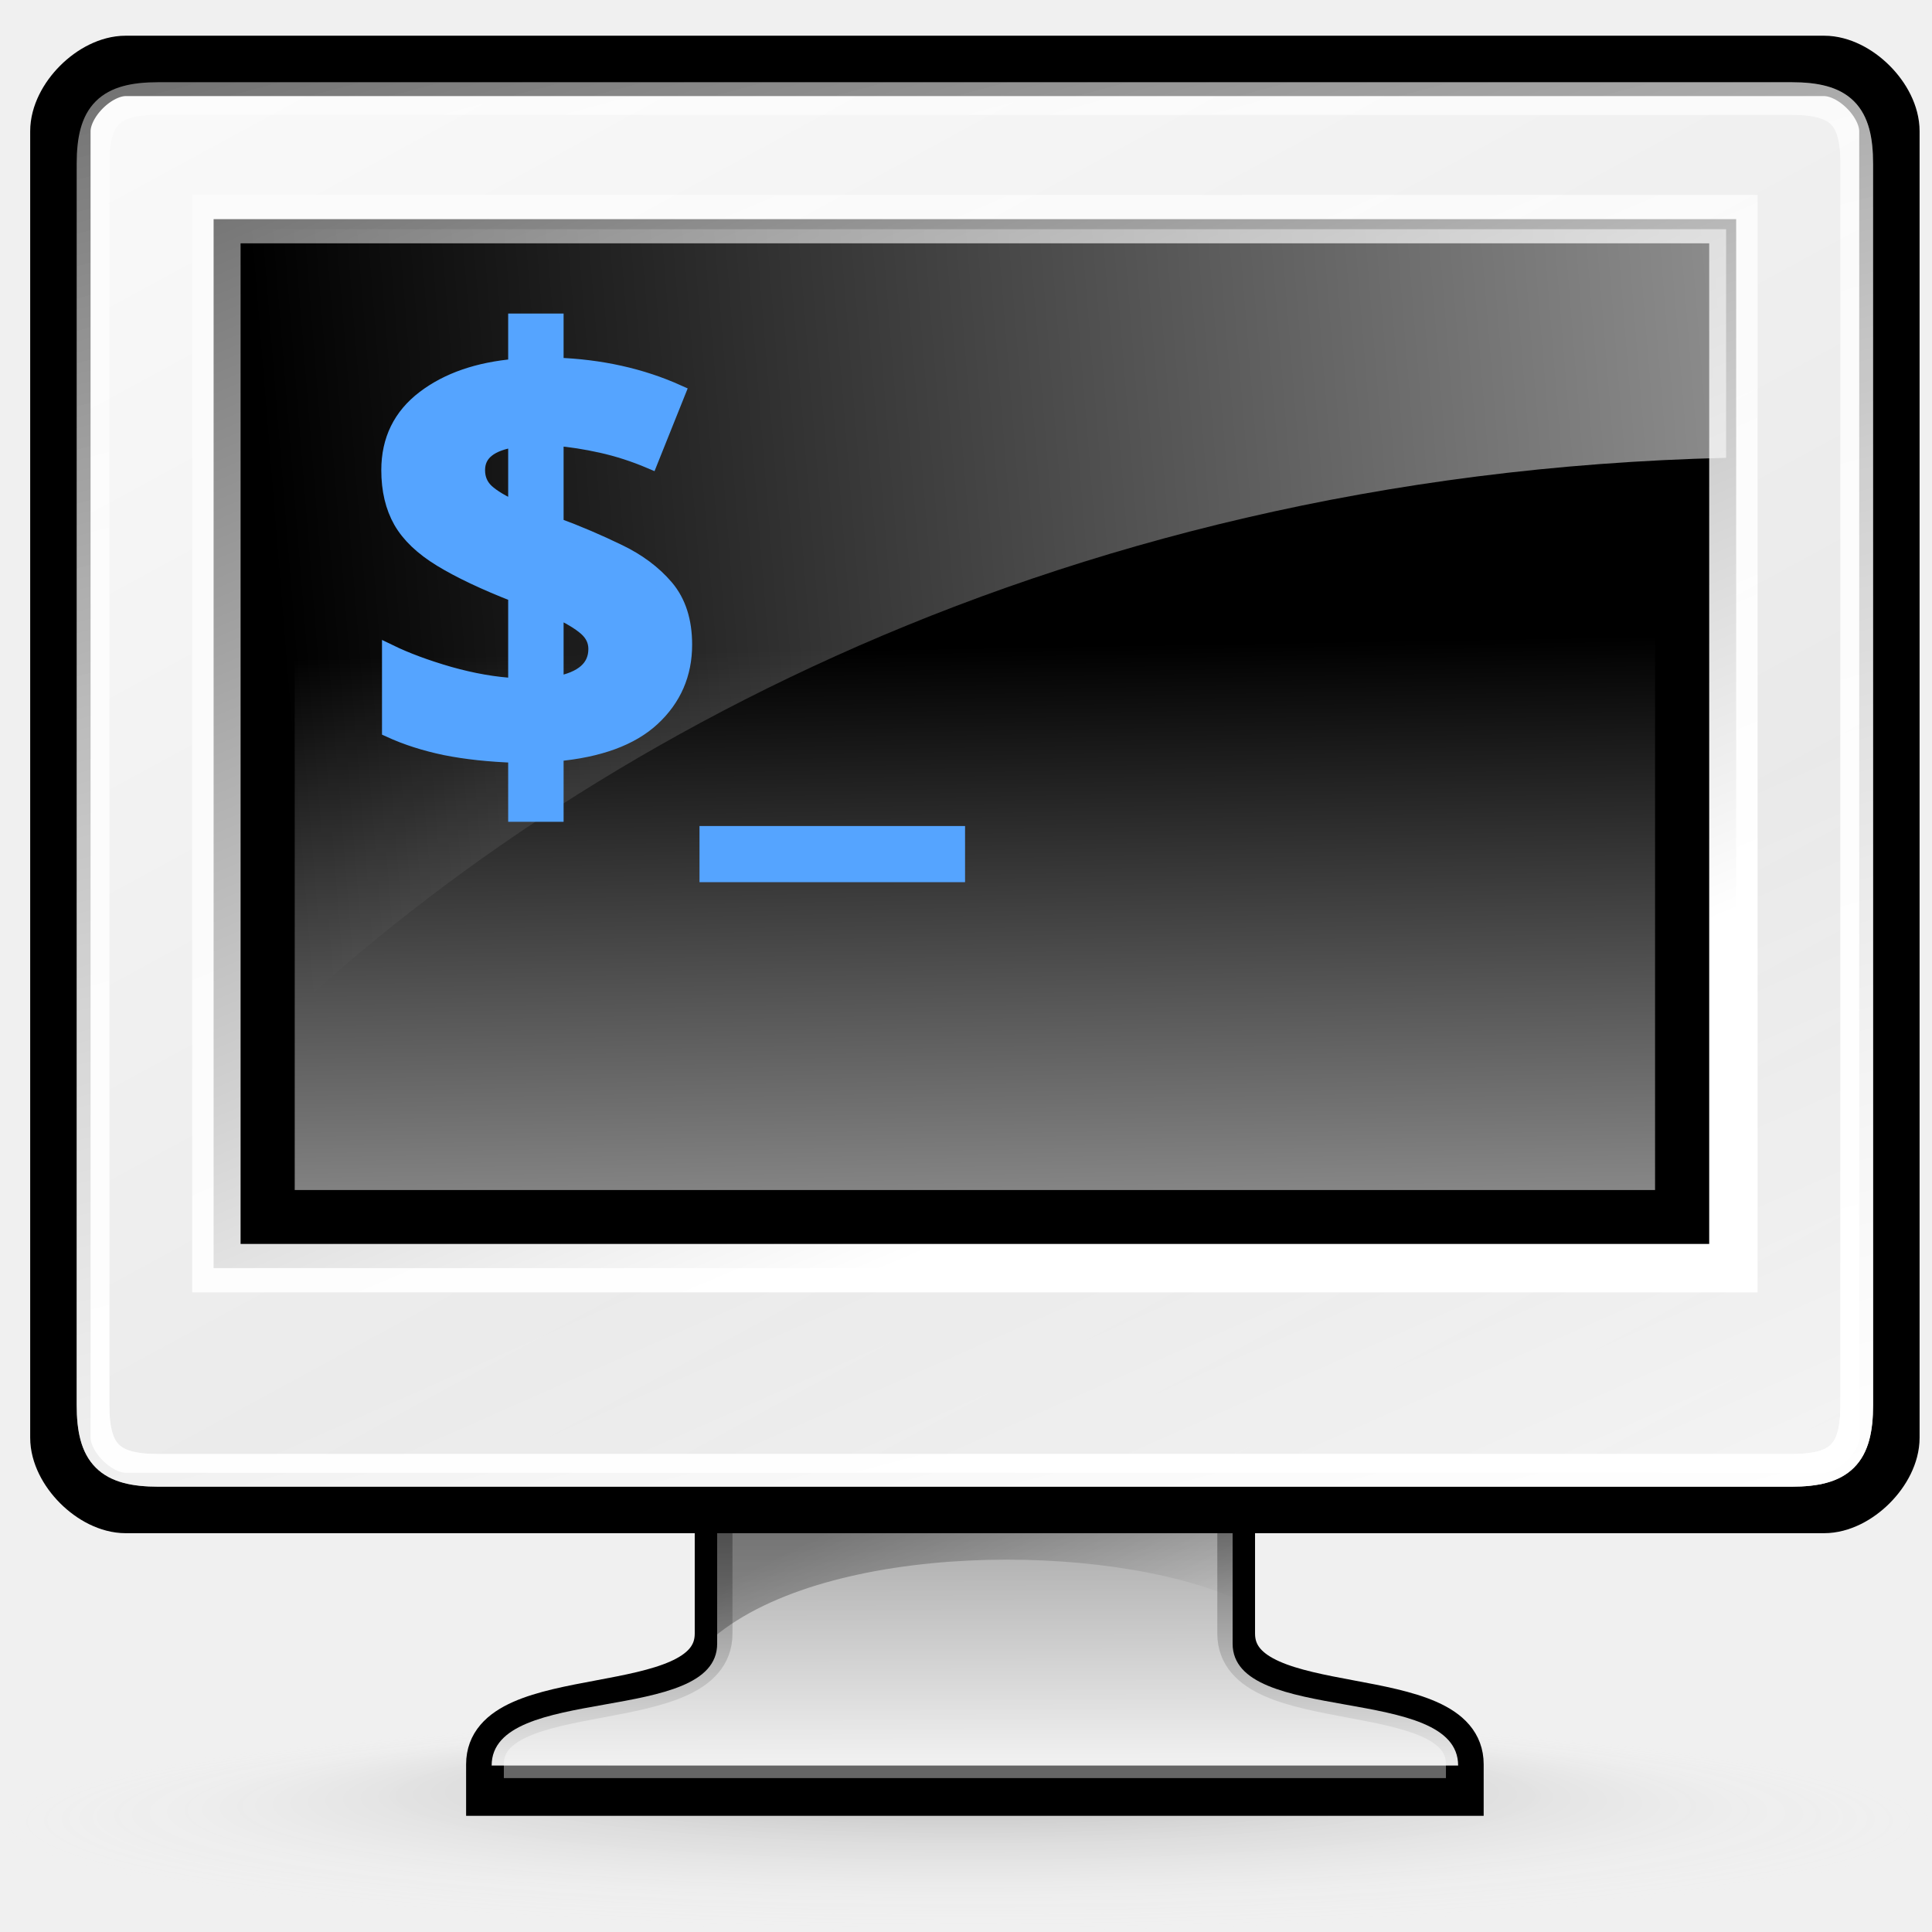
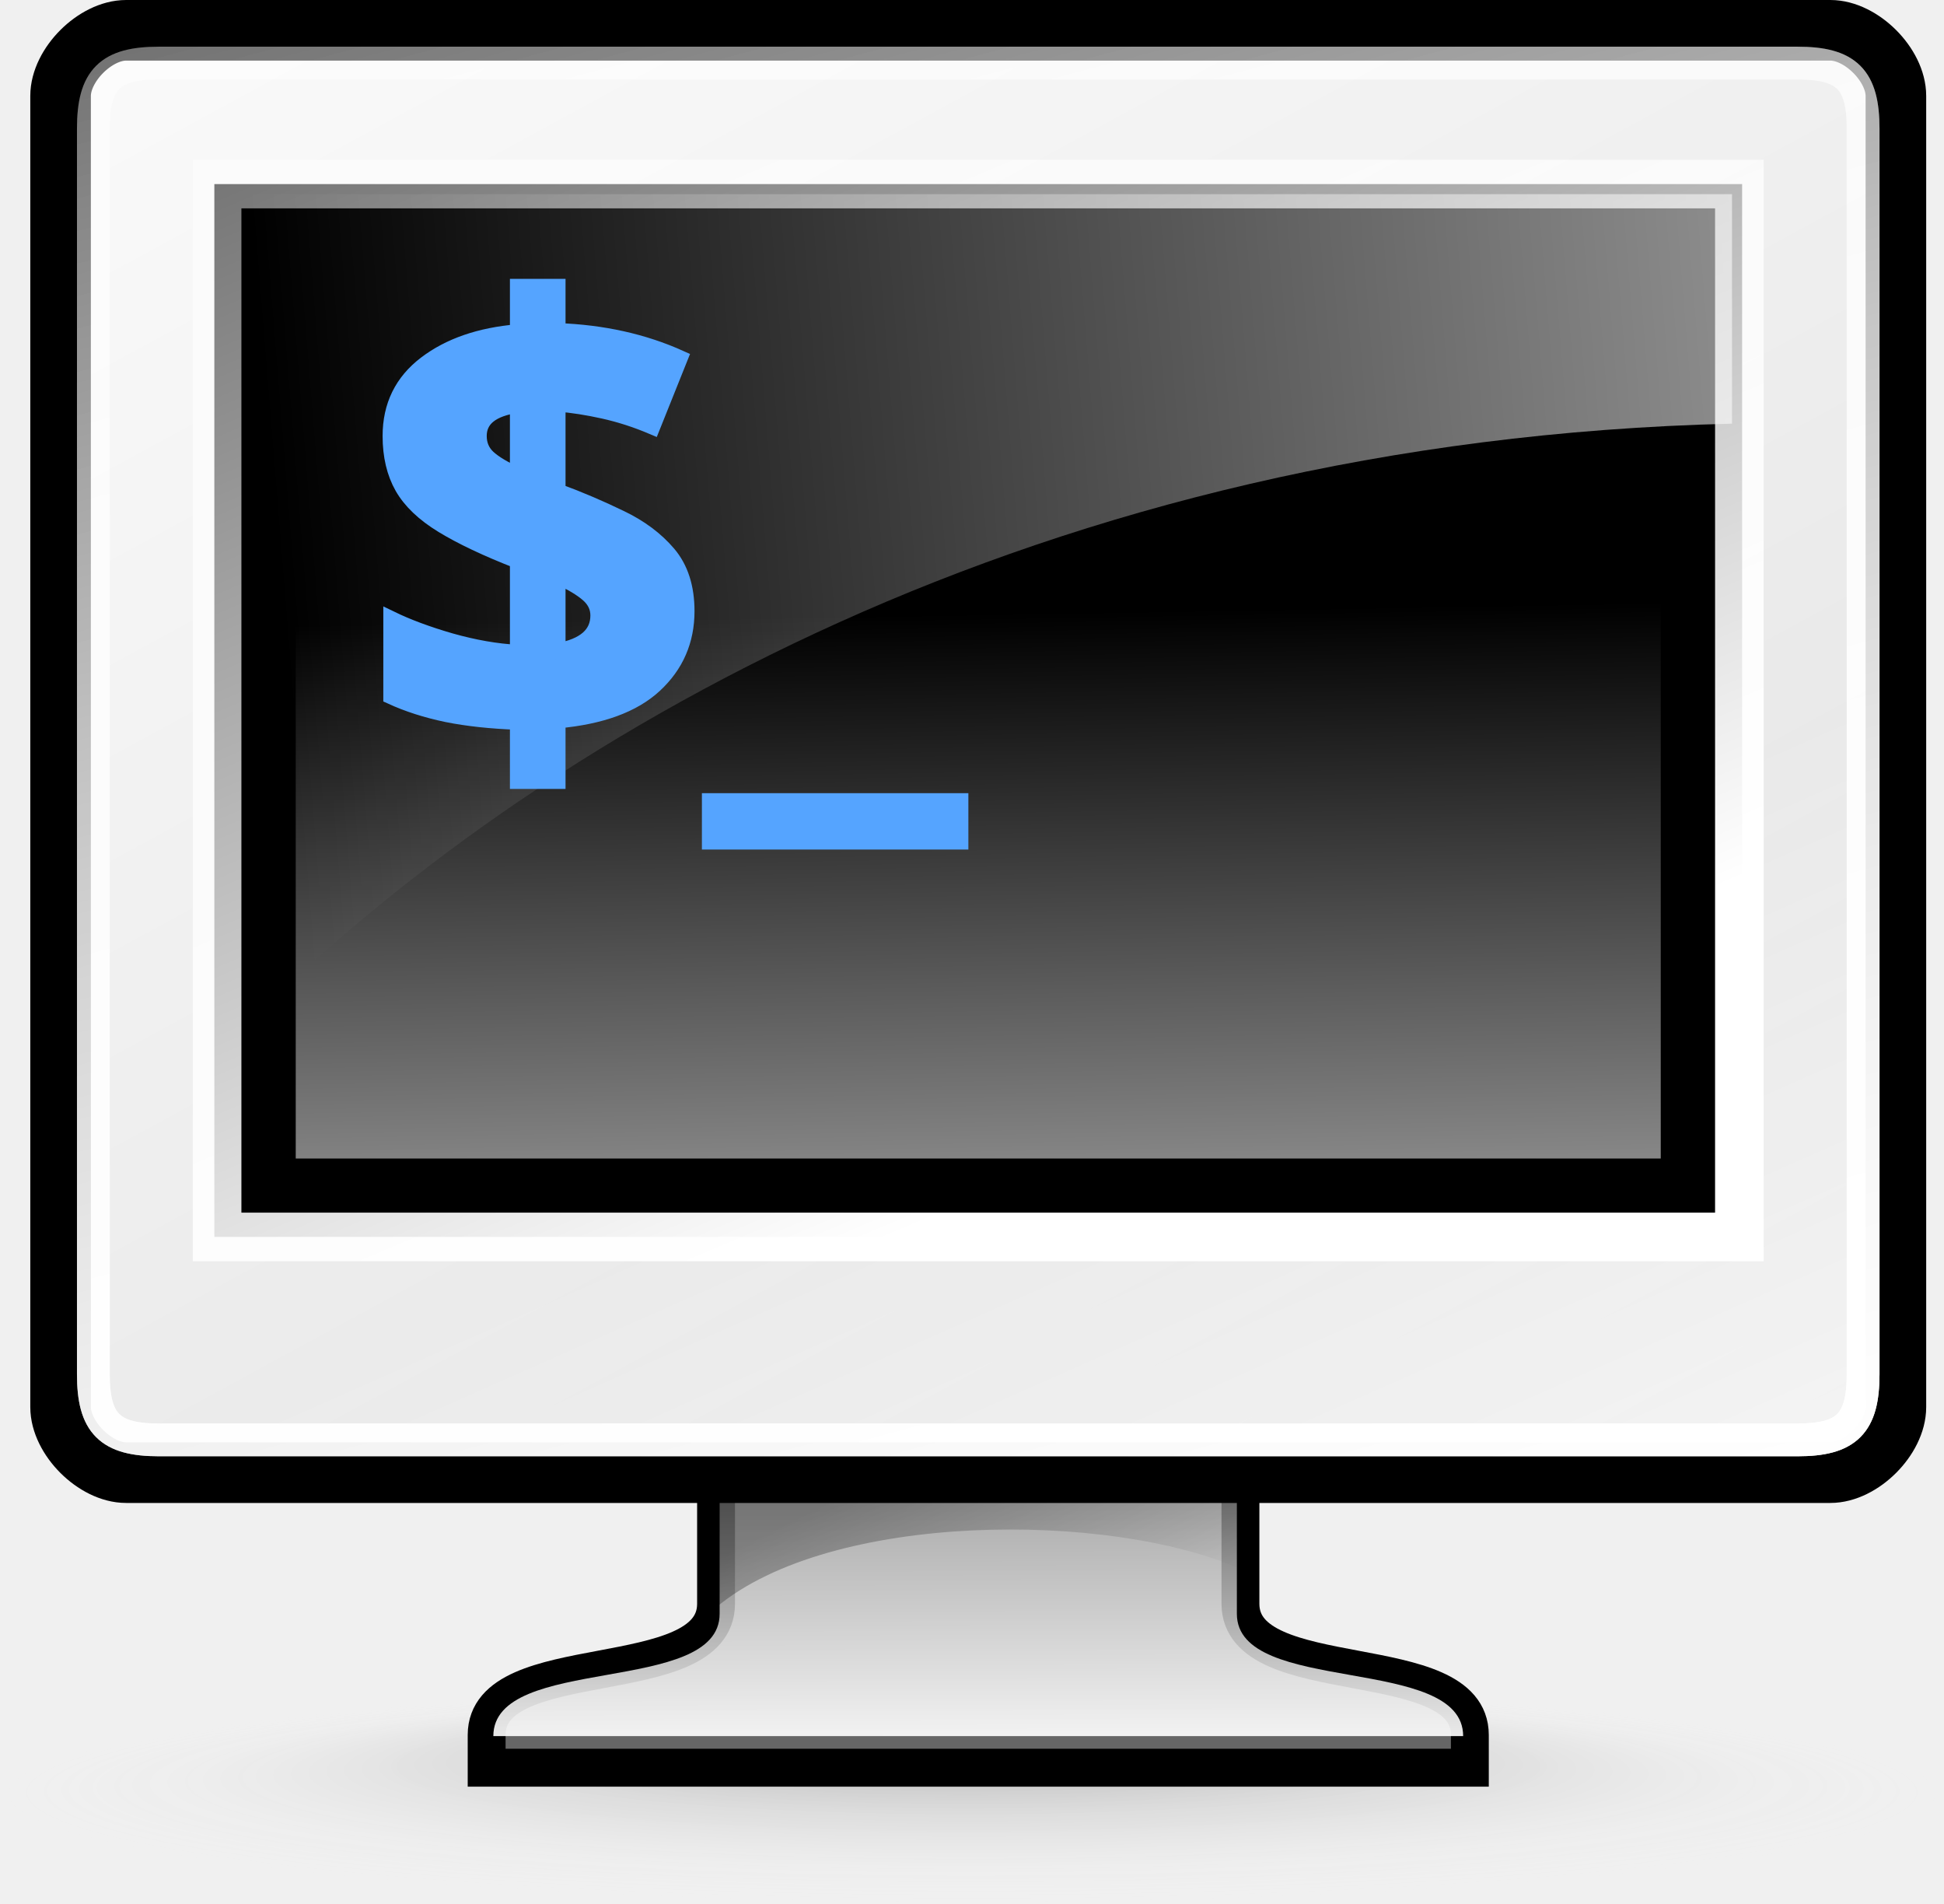
- <svg xmlns="http://www.w3.org/2000/svg" xmlns:xlink="http://www.w3.org/1999/xlink" version="1.0" x="00" y="00" width="128" height="128" id="Etiquette">
+ <svg xmlns="http://www.w3.org/2000/svg" xmlns:xlink="http://www.w3.org/1999/xlink" version="1.0" x="00" y="00" width="128.354" height="125.633" id="Etiquette">
  <defs id="Gradients">
    <linearGradient id="linearGradient2341">
      <stop style="stop-color:#ffffff;stop-opacity:0.157;" offset="0" id="stop2342" />
      <stop style="stop-color:#ffffff;stop-opacity:1;" offset="1" id="stop2343" />
    </linearGradient>
-     <linearGradient xlink:href="#linearGradient2363" id="linearGradient3419" gradientUnits="userSpaceOnUse" gradientTransform="matrix(0.97891,0,0,0.76533,-4.655542,-8.616859)" x1="8.124" y1="-41.234" x2="81.071" y2="172.116" />
+     <linearGradient xlink:href="#linearGradient2363" id="linearGradient3419" gradientUnits="userSpaceOnUse" gradientTransform="matrix(0.97891,0,0,0.76533,-4.655562,-10.98335)" x1="8.124" y1="-41.234" x2="81.071" y2="172.116" />
    <linearGradient id="linearGradient2347">
      <stop style="stop-color:#ffffff;stop-opacity:0;" offset="0" id="stop2348" />
      <stop style="stop-color:#ffffff;stop-opacity:0.471;" offset="1" id="stop2349" />
    </linearGradient>
-     <linearGradient xlink:href="#linearGradient2347" id="linearGradient3415" gradientUnits="userSpaceOnUse" gradientTransform="matrix(1.043391,0,0,0.718032,-4.655542,-8.616859)" x1="89.696" y1="145.413" x2="89.696" y2="29.383" />
+     <linearGradient xlink:href="#linearGradient2347" id="linearGradient3415" gradientUnits="userSpaceOnUse" gradientTransform="matrix(1.043391,0,0,0.718032,-4.655562,-10.98335)" x1="89.696" y1="145.413" x2="89.696" y2="29.383" />
    <linearGradient id="linearGradient2372">
      <stop style="stop-color:#000000;stop-opacity:0.471;" offset="0" id="stop2373" />
      <stop style="stop-color:#000000;stop-opacity:0;" offset="1" id="stop2374" />
    </linearGradient>
-     <linearGradient xlink:href="#linearGradient2372" id="linearGradient3413" gradientUnits="userSpaceOnUse" gradientTransform="matrix(2.138091,0,0,0.549583,0,-17.43192)" x1="23.875" y1="219.557" x2="37.456" y2="226.497" />
+     <linearGradient xlink:href="#linearGradient2372" id="linearGradient3413" gradientUnits="userSpaceOnUse" gradientTransform="matrix(2.138091,0,0,0.549583,-2e-5,-19.79842)" x1="23.875" y1="219.557" x2="37.456" y2="226.497" />
    <linearGradient id="linearGradient2363">
      <stop style="stop-color:#ffffff;stop-opacity:0;" offset="0" id="stop2364" />
      <stop style="stop-color:#ffffff;stop-opacity:1;" offset="1" id="stop2365" />
    </linearGradient>
-     <linearGradient xlink:href="#linearGradient2363" id="linearGradient3412" gradientUnits="userSpaceOnUse" gradientTransform="matrix(4.740851,0,0,0.158028,-4.655542,-8.616859)" x1="7.759" y1="801.044" x2="21.452" y2="801.044" />
+     <linearGradient xlink:href="#linearGradient2363" id="linearGradient3412" gradientUnits="userSpaceOnUse" gradientTransform="matrix(4.740851,0,0,0.158028,-4.655562,-10.98335)" x1="7.759" y1="801.044" x2="21.452" y2="801.044" />
    <linearGradient id="linearGradient3057">
      <stop style="stop-color:#000000;stop-opacity:0.192;" offset="0" id="stop3058" />
      <stop style="stop-color:#000000;stop-opacity:0.141;" offset="0.342" id="stop3059" />
      <stop style="stop-color:#ffffff;stop-opacity:0;" offset="1" id="stop3060" />
    </linearGradient>
-     <radialGradient xlink:href="#linearGradient3057" id="radialGradient3411" gradientUnits="userSpaceOnUse" gradientTransform="scale(2.855494,0.350202)" cx="28.016" cy="415.831" fx="27.829" fy="401.331" r="23.201" />
+     <radialGradient xlink:href="#linearGradient3057" id="radialGradient3411" gradientUnits="userSpaceOnUse" gradientTransform="matrix(2.766151,0,0,0.3097929,-13.31979,-10.37569)" cx="28.016" cy="415.831" fx="27.829" fy="401.331" r="23.201" />
    <linearGradient id="linearGradient2386">
      <stop style="stop-color:#ffffff;stop-opacity:1;" offset="0" id="stop2387" />
      <stop style="stop-color:#46a046;stop-opacity:1;" offset="0.5" id="stop2414" />
      <stop style="stop-color:#267726;stop-opacity:1;" offset="1" id="stop2388" />
    </linearGradient>
    <linearGradient id="linearGradient1958">
      <stop style="stop-color:#000000;stop-opacity:0.196;" offset="0" id="stop1959" />
      <stop style="stop-color:#000000;stop-opacity:0;" offset="1" id="stop1960" />
    </linearGradient>
    <linearGradient id="TransparentWhite">
      <stop style="stop-color:#ffffff;stop-opacity:0;" offset="0" id="stopwhitefull" />
      <stop style="stop-color:#ffffff;stop-opacity:1;" offset="1" id="stopwhitetransparent" />
    </linearGradient>
    <linearGradient id="WhiteTransparent">
      <stop style="stop-color:#ffffff;stop-opacity:1;" offset="0" id="stopWhiteFull" />
      <stop style="stop-color:#ffffff;stop-opacity:0;" offset="1" id="stopWhiteTransparent" />
    </linearGradient>
-     <linearGradient xlink:href="#linearGradient2341" id="linearGradient1297" gradientUnits="userSpaceOnUse" gradientTransform="matrix(1.910124,0,0,0.481661,0.879421,7.943368)" x1="36.733" y1="173.605" x2="37.127" y2="232.27" />
-     <linearGradient xlink:href="#TransparentWhite" id="linearGradient1935" gradientTransform="scale(1.343102,0.744545)" x1="13.424" y1="48.322" x2="145.211" y2="42.415" gradientUnits="userSpaceOnUse" />
-     <linearGradient xlink:href="#WhiteTransparent" id="linearGradient1939" gradientTransform="scale(1.128152,0.886405)" x1="-7.668" y1="-22.305" x2="108.598" y2="145.622" gradientUnits="userSpaceOnUse" />
-     <linearGradient xlink:href="#WhiteTransparent" id="linearGradient1943" gradientTransform="scale(1.202561,0.831558)" x1="70.46" y1="87.961" x2="-17.925" y2="-56.904" gradientUnits="userSpaceOnUse" />
-     <linearGradient xlink:href="#WhiteTransparent" id="linearGradient1945" gradientUnits="userSpaceOnUse" gradientTransform="scale(1.128152,0.886405)" x1="119.221" y1="138.057" x2="80.859" y2="69.979" />
-     <linearGradient xlink:href="#WhiteTransparent" id="linearGradient1954" gradientTransform="matrix(1.12626,0,0,0.739153,4.392217,5.260823)" x1="58.873" y1="144.631" x2="56.428" y2="50.784" gradientUnits="userSpaceOnUse" />
+     <linearGradient xlink:href="#linearGradient2341" id="linearGradient1297" gradientUnits="userSpaceOnUse" gradientTransform="matrix(1.910124,0,0,0.481661,0.879401,5.576872)" x1="36.733" y1="173.605" x2="37.127" y2="232.27" />
+     <linearGradient xlink:href="#TransparentWhite" id="linearGradient1935" gradientTransform="matrix(1.343102,0,0,0.744545,-2e-5,-2.366496)" x1="13.424" y1="48.322" x2="145.211" y2="42.415" gradientUnits="userSpaceOnUse" />
+     <linearGradient xlink:href="#WhiteTransparent" id="linearGradient1939" gradientTransform="matrix(1.128152,0,0,0.886405,-2e-5,-2.366496)" x1="-7.668" y1="-22.305" x2="108.598" y2="145.622" gradientUnits="userSpaceOnUse" />
+     <linearGradient xlink:href="#WhiteTransparent" id="linearGradient1943" gradientTransform="matrix(1.202561,0,0,0.831558,-2e-5,-2.366496)" x1="70.46" y1="87.961" x2="-17.925" y2="-56.904" gradientUnits="userSpaceOnUse" />
+     <linearGradient xlink:href="#WhiteTransparent" id="linearGradient1945" gradientUnits="userSpaceOnUse" gradientTransform="matrix(1.128152,0,0,0.886405,-2e-5,-2.366496)" x1="119.221" y1="138.057" x2="80.859" y2="69.979" />
+     <linearGradient xlink:href="#WhiteTransparent" id="linearGradient1954" gradientTransform="matrix(1.12626,0,0,0.739153,4.392197,2.894327)" x1="58.873" y1="144.631" x2="56.428" y2="50.784" gradientUnits="userSpaceOnUse" />
+     <linearGradient xlink:href="#linearGradient2363" id="linearGradient68" gradientUnits="userSpaceOnUse" gradientTransform="matrix(0.97891,0,0,0.76533,-4.655562,-10.98335)" x1="8.124" y1="-41.234" x2="81.071" y2="172.116" />
  </defs>
-   <path style="fill:url(#radialGradient3411);fill-opacity:1;stroke:none;stroke-width:3.75;stroke-linecap:round;stroke-linejoin:round;stroke-miterlimit:4;stroke-dashoffset:0;stroke-opacity:1" id="path3396" d="M 146.25 145.625 A 66.25 8.125 0 1 1  13.75,145.625 A 66.25 8.125 0 1 1  146.25 145.625 z" transform="matrix(0.968712,0,0,0.884612,-13.31977,-8.009195)" />
-   <path style="fill:url(#linearGradient3412);fill-opacity:1;fill-rule:evenodd;stroke:none;stroke-width:1pt;stroke-linecap:butt;stroke-linejoin:miter;stroke-opacity:1" d="M 32.131,116.889 L 32.131,119.053 L 97.047,119.053 L 97.047,116.889 L 32.131,116.889 z " id="path3397" />
-   <path style="fill:#666666;fill-opacity:1;fill-rule:evenodd;stroke:#000000;stroke-width:2.5;stroke-linecap:butt;stroke-linejoin:miter;stroke-opacity:1;stroke-miterlimit:4;stroke-dasharray:none" d="M 47.278,99.578 L 47.278,108.233 C 47.278,114.049 32.131,111.074 32.131,116.889 L 32.131,119.053 L 97.047,119.053 L 97.047,116.889 C 97.047,111.074 81.9,114.049 81.9,108.233 L 81.9,99.578 L 47.278,99.578 z " id="path3398" />
-   <path style="fill:url(#linearGradient1297);fill-opacity:1;fill-rule:evenodd;stroke:none;stroke-width:1pt;stroke-linecap:butt;stroke-linejoin:miter;stroke-opacity:1;" d="M 47.514,100.823 L 47.514,108.896 C 47.514,114.32 32.573,111.545 32.573,116.97 L 96.605,116.97 C 96.605,111.545 81.664,114.32 81.664,108.896 L 81.664,100.823 L 47.514,100.823 z " id="path3410" />
-   <path style="fill:url(#linearGradient3413);fill-opacity:1;fill-rule:evenodd;stroke:none;stroke-width:1pt;stroke-linecap:butt;stroke-linejoin:miter;stroke-opacity:1;opacity:0.679;" d="M 47.278,99.578 L 47.278,108.477 C 54.852,102.12 73.245,102.12 81.9,105.935 L 81.9,99.578 L 47.278,99.578 z " id="path3399" />
-   <path style="fill:none;fill-opacity:1;fill-rule:evenodd;stroke:none;stroke-width:0.866pt;stroke-linecap:butt;stroke-linejoin:miter;stroke-opacity:1;" d="M 79.466,97.403 C 68.935,97.403 58.404,97.403 47.873,97.403 C 47.665,100.401 48.29,106.311 47.566,109.221 C 46.699,112.016 43.212,112.07 40.85,112.89 C 38.398,113.605 35.642,114.015 33.531,115.435 C 32.248,116.598 32.986,117.247 34.671,117.081 L 96.452,116.805 C 96.887,114.266 94.642,114.108 92.303,113.927 C 89.248,113.091 85.997,112.475 83.158,111.135 C 80.386,109.373 81.564,105.689 81.299,102.96 C 81.278,102.233 81.386,98.599 81.215,98 C 81.045,97.401 80.597,97.068 79.466,97.403 z " id="path3400" />
-   <path style="fill:none;fill-opacity:1;fill-rule:evenodd;stroke:#ffffff;stroke-width:0.866pt;stroke-linecap:butt;stroke-linejoin:miter;stroke-opacity:0.184" d="M 15.901,16.268 L 113.277,16.268 L 113.277,82.267 L 15.901,82.267 L 15.901,16.268 z " id="path3401" />
-   <path style="fill:#dddddd;fill-opacity:1;fill-rule:evenodd;stroke:#000000;stroke-width:1.25;stroke-linecap:butt;stroke-linejoin:miter;stroke-opacity:0.296;stroke-miterlimit:4;stroke-dasharray:none;" d="M 4,8.694 C 4,6.654 6.288,4.366 8.328,4.366 L 120.85,4.366 C 122.89,4.366 125.178,6.654 125.178,8.694 L 125.178,95.25 C 125.178,97.29 122.89,99.578 120.85,99.578 L 8.328,99.578 C 6.288,99.578 4,97.29 4,95.25 L 4,8.694 z " id="path3402" />
-   <path style="fill:url(#linearGradient3415);fill-opacity:1;fill-rule:evenodd;stroke:#000000;stroke-width:0.866pt;stroke-linecap:butt;stroke-linejoin:miter;stroke-opacity:0.336" d="M 14.819,15.186 L 114.359,15.186 L 114.359,83.349 L 14.819,83.349 L 14.819,15.186 z " id="path3403" />
-   <path style="fill:url(#linearGradient1939);fill-opacity:1.0;fill-rule:evenodd;stroke:none;stroke-width:1pt;stroke-linecap:butt;stroke-linejoin:miter;stroke-opacity:1;" d="M 4,8.694 C 4,6.654 6.288,4.366 8.328,4.366 L 120.85,4.366 C 122.89,4.366 125.178,6.654 125.178,8.694 L 125.178,95.25 C 125.178,97.29 122.89,99.578 120.85,99.578 L 8.328,99.578 C 6.288,99.578 4,97.29 4,95.25 L 4,8.694 z " id="path3404" />
-   <path style="fill:#314e6c;fill-opacity:0.836;fill-rule:evenodd;stroke:#000000;stroke-width:0.866pt;stroke-linecap:butt;stroke-linejoin:miter;stroke-opacity:1" d="M 14.819,15.186 L 114.359,15.186 L 114.359,83.349 L 14.819,83.349 L 14.819,15.186 z " id="path3405" />
-   <path style="fill:url(#linearGradient1945);fill-opacity:1.0;fill-rule:evenodd;stroke:#000000;stroke-width:4;stroke-linecap:butt;stroke-linejoin:miter;stroke-opacity:1;opacity:1;stroke-miterlimit:4;stroke-dasharray:none" d="M 4,8.694 C 4,6.654 6.288,4.366 8.328,4.366 L 120.85,4.366 C 122.89,4.366 125.178,6.654 125.178,8.694 L 125.178,95.25 C 125.178,97.29 122.89,99.578 120.85,99.578 L 8.328,99.578 C 6.288,99.578 4,97.29 4,95.25 L 4,8.694 z " id="path1944" />
-   <path style="fill:#000000;fill-opacity:1;fill-rule:evenodd;stroke:#000000;stroke-width:1pt;stroke-linecap:butt;stroke-linejoin:miter;stroke-opacity:1;" d="M 14.819,15.186 L 114.359,15.186 L 114.359,83.349 L 14.819,83.349 L 14.819,15.186 z " id="path3406" />
-   <path style="fill:none;fill-opacity:1;fill-rule:evenodd;stroke:url(#linearGradient1943);stroke-width:3.208;stroke-linecap:butt;stroke-linejoin:miter;stroke-miterlimit:4;stroke-opacity:1" d="M 14.335,14.517 L 114.843,14.517 L 114.843,84.018 L 14.335,84.018 L 14.335,14.517 z " id="path3407" />
-   <path style="fill:none;fill-opacity:0.75;fill-rule:evenodd;stroke:url(#linearGradient3419);stroke-width:2.164;stroke-linecap:butt;stroke-linejoin:miter;stroke-miterlimit:4;stroke-opacity:1" d="M 6.164,10.858 C 6.164,7.612 7.246,6.53 10.492,6.53 L 118.686,6.53 C 121.932,6.53 123.014,7.612 123.014,10.858 L 123.014,93.086 C 123.014,96.332 121.932,97.414 118.686,97.414 L 10.492,97.414 C 7.246,97.414 6.164,96.332 6.164,93.086 L 6.164,10.858 z " id="path3408" />
-   <path style="fill:url(#linearGradient1935);fill-opacity:1.0;fill-rule:evenodd;stroke:none;stroke-width:1pt;stroke-linecap:butt;stroke-linejoin:miter;stroke-opacity:1;" d="M 14.819,15.186 L 114.359,15.186 L 114.359,30.333 C 68.917,31.415 35.376,50.89 15.901,70.365 L 14.819,15.186 z " id="path3409" />
-   <path style="fill:url(#linearGradient1954);fill-opacity:1;fill-rule:evenodd;stroke:none;stroke-width:1pt;stroke-linecap:butt;stroke-linejoin:miter;stroke-opacity:1" d="M 19.526,19.693 L 109.652,19.693 L 109.652,78.842 L 19.526,78.842 L 19.526,19.693 z " id="path1946" />
-   <path style="fill:none;fill-opacity:0.75;fill-rule:evenodd;stroke:none;stroke-width:3.75;stroke-linecap:butt;stroke-linejoin:miter;stroke-miterlimit:4;stroke-opacity:1" d="M 104.302,50.021 L 31.961,12.421 C 28.413,10.577 26.463,11.261 26.988,13.136 C 27.512,15.012 40.598,36.471 40.484,50.221 C 40.371,63.971 26.694,91.6 26.222,93.461 C 25.75,95.321 27.436,95.765 31.557,93.627 L 104.253,55.914 C 108.124,53.906 108.266,52.081 104.302,50.021 z " id="path2493" />
-   <path style="fill:none;fill-opacity:0.75;fill-rule:evenodd;stroke:none;stroke-width:1.25;stroke-linecap:butt;stroke-linejoin:miter;stroke-miterlimit:4;stroke-opacity:1" d="M 104.302,50.021 L 31.961,12.421 C 28.413,10.577 26.463,11.261 26.988,13.136 C 27.512,15.012 40.598,36.471 40.484,50.221 C 40.371,63.971 26.694,91.6 26.222,93.461 C 25.75,95.321 27.436,95.765 31.557,93.627 L 104.253,55.914 C 108.124,53.906 108.266,52.081 104.302,50.021 z " id="path2496" />
-   <text xml:space="preserve" style="font-size:40;font-style:normal;font-variant:normal;font-weight:bold;font-stretch:normal;text-align:start;line-height:125%;writing-mode:lr;text-anchor:start;fill:#55a4ff;fill-opacity:1;stroke:#55a4ff;stroke-width:1;stroke-linecap:butt;stroke-linejoin:miter;stroke-opacity:1;font-family:Sans;stroke-miterlimit:4;stroke-dasharray:none" x="24.042" y="51.632" id="text2115">
-     <tspan id="tspan2117" x="24.042" y="51.632">$_</tspan>
+   <ellipse style="fill:url(#radialGradient3411);fill-opacity:1;stroke:none;stroke-width:3.471;stroke-linecap:round;stroke-linejoin:round;stroke-miterlimit:4;stroke-dashoffset:0;stroke-opacity:1" id="path3396" cx="64.177" cy="118.446" rx="64.177" ry="7.187" />
+   <path style="fill:url(#linearGradient3412);fill-opacity:1;fill-rule:evenodd;stroke:none;stroke-width:1pt;stroke-linecap:butt;stroke-linejoin:miter;stroke-opacity:1" d="m 32.131,114.522 v 2.164 h 64.917 v -2.164 z" id="path3397" />
+   <path style="fill:#666666;fill-opacity:1;fill-rule:evenodd;stroke:#000000;stroke-width:2.5;stroke-linecap:butt;stroke-linejoin:miter;stroke-miterlimit:4;stroke-dasharray:none;stroke-opacity:1" d="m 47.278,97.211 v 8.656 c 0,5.815 -15.147,2.84 -15.147,8.656 v 2.164 h 64.917 v -2.164 c 0,-5.815 -15.147,-2.84 -15.147,-8.656 v -8.656 z" id="path3398" />
+   <path style="fill:url(#linearGradient1297);fill-opacity:1;fill-rule:evenodd;stroke:none;stroke-width:1pt;stroke-linecap:butt;stroke-linejoin:miter;stroke-opacity:1" d="m 47.514,98.456 v 8.073 c 0,5.424 -14.941,2.649 -14.941,8.073 h 64.033 c 0,-5.424 -14.941,-2.649 -14.941,-8.073 v -8.073 z" id="path3410" />
+   <path style="opacity:0.679;fill:url(#linearGradient3413);fill-opacity:1;fill-rule:evenodd;stroke:none;stroke-width:1pt;stroke-linecap:butt;stroke-linejoin:miter;stroke-opacity:1" d="m 47.278,97.211 v 8.899 c 7.574,-6.357 25.967,-6.357 34.622,-2.543 v -6.357 z" id="path3399" />
+   <path style="fill:none;fill-opacity:1;fill-rule:evenodd;stroke:none;stroke-width:0.866pt;stroke-linecap:butt;stroke-linejoin:miter;stroke-opacity:1" d="m 79.466,95.036 c -10.531,0 -21.062,0 -31.593,0 -0.208,2.998 0.417,8.908 -0.307,11.819 -0.867,2.795 -4.354,2.848 -6.716,3.669 -2.452,0.714 -5.208,1.125 -7.319,2.544 -1.283,1.163 -0.544,1.812 1.141,1.646 l 61.781,-0.275 c 0.434,-2.539 -1.81,-2.697 -4.149,-2.878 -3.055,-0.837 -6.307,-1.452 -9.145,-2.793 -2.772,-1.762 -1.594,-5.446 -1.859,-8.175 -0.021,-0.727 0.086,-4.361 -0.084,-4.96 -0.17,-0.599 -0.618,-0.932 -1.75,-0.597 z" id="path3400" />
+   <path style="fill:none;fill-opacity:1;fill-rule:evenodd;stroke:#ffffff;stroke-width:0.866pt;stroke-linecap:butt;stroke-linejoin:miter;stroke-opacity:0.184" d="M 15.901,13.901 H 113.277 V 79.9 H 15.901 Z" id="path3401" />
+   <path style="fill:#dddddd;fill-opacity:1;fill-rule:evenodd;stroke:#000000;stroke-width:1.25;stroke-linecap:butt;stroke-linejoin:miter;stroke-miterlimit:4;stroke-dasharray:none;stroke-opacity:0.296" d="M 4,6.328 C 4,4.288 6.288,2 8.328,2 H 120.85 c 2.04,0 4.328,2.288 4.328,4.328 V 92.883 c 0,2.04 -2.288,4.328 -4.328,4.328 H 8.328 c -2.04,0 -4.328,-2.288 -4.328,-4.328 z" id="path3402" />
+   <path style="fill:url(#linearGradient3415);fill-opacity:1;fill-rule:evenodd;stroke:#000000;stroke-width:0.866pt;stroke-linecap:butt;stroke-linejoin:miter;stroke-opacity:0.336" d="m 14.819,12.819 h 99.539 V 80.982 H 14.819 Z" id="path3403" />
+   <path style="fill:url(#linearGradient1939);fill-opacity:1;fill-rule:evenodd;stroke:none;stroke-width:1pt;stroke-linecap:butt;stroke-linejoin:miter;stroke-opacity:1" d="M 4,6.328 C 4,4.288 6.288,2 8.328,2 H 120.85 c 2.04,0 4.328,2.288 4.328,4.328 V 92.883 c 0,2.04 -2.288,4.328 -4.328,4.328 H 8.328 c -2.04,0 -4.328,-2.288 -4.328,-4.328 z" id="path3404" />
+   <path style="fill:#314e6c;fill-opacity:0.836;fill-rule:evenodd;stroke:#000000;stroke-width:0.866pt;stroke-linecap:butt;stroke-linejoin:miter;stroke-opacity:1" d="m 14.819,12.819 h 99.539 V 80.982 H 14.819 Z" id="path3405" />
+   <path style="opacity:1;fill:url(#linearGradient1945);fill-opacity:1;fill-rule:evenodd;stroke:#000000;stroke-width:4;stroke-linecap:butt;stroke-linejoin:miter;stroke-miterlimit:4;stroke-dasharray:none;stroke-opacity:1" d="M 4,6.328 C 4,4.288 6.288,2 8.328,2 H 120.85 c 2.04,0 4.328,2.288 4.328,4.328 V 92.883 c 0,2.04 -2.288,4.328 -4.328,4.328 H 8.328 c -2.04,0 -4.328,-2.288 -4.328,-4.328 z" id="path1944" />
+   <path style="fill:#000000;fill-opacity:1;fill-rule:evenodd;stroke:#000000;stroke-width:1pt;stroke-linecap:butt;stroke-linejoin:miter;stroke-opacity:1" d="m 14.819,12.819 h 99.539 V 80.982 H 14.819 Z" id="path3406" />
+   <path style="fill:none;fill-opacity:1;fill-rule:evenodd;stroke:url(#linearGradient1943);stroke-width:3.208;stroke-linecap:butt;stroke-linejoin:miter;stroke-miterlimit:4;stroke-opacity:1" d="M 14.335,12.15 H 114.843 V 81.651 H 14.335 Z" id="path3407" />
+   <path style="fill:none;fill-opacity:0.75;fill-rule:evenodd;stroke:url(#linearGradient68);stroke-width:2.164;stroke-linecap:butt;stroke-linejoin:miter;stroke-miterlimit:4;stroke-opacity:1" d="m 6.164,8.492 c 0,-3.246 1.082,-4.328 4.328,-4.328 H 118.686 c 3.246,0 4.328,1.082 4.328,4.328 V 90.72 c 0,3.246 -1.082,4.328 -4.328,4.328 H 10.492 c -3.246,0 -4.328,-1.082 -4.328,-4.328 z" id="path3408" />
+   <path style="fill:url(#linearGradient1935);fill-opacity:1;fill-rule:evenodd;stroke:none;stroke-width:1pt;stroke-linecap:butt;stroke-linejoin:miter;stroke-opacity:1" d="m 14.819,12.819 h 99.539 V 27.967 C 68.917,29.049 35.376,48.524 15.901,67.999 Z" id="path3409" />
+   <path style="fill:url(#linearGradient1954);fill-opacity:1;fill-rule:evenodd;stroke:none;stroke-width:1pt;stroke-linecap:butt;stroke-linejoin:miter;stroke-opacity:1" d="M 19.526,17.326 H 109.652 V 76.475 H 19.526 Z" id="path1946" />
+   <path style="fill:none;fill-opacity:0.75;fill-rule:evenodd;stroke:none;stroke-width:3.75;stroke-linecap:butt;stroke-linejoin:miter;stroke-miterlimit:4;stroke-opacity:1" d="M 104.302,47.655 31.961,10.054 c -3.548,-1.844 -5.498,-1.16 -4.973,0.715 0.524,1.876 13.61,23.334 13.497,37.084 -0.113,13.75 -13.79,41.379 -14.262,43.24 -0.472,1.86 1.214,2.304 5.335,0.167 L 104.253,53.548 c 3.871,-2.008 4.012,-3.833 0.049,-5.893 z" id="path2493" />
+   <path style="fill:none;fill-opacity:0.75;fill-rule:evenodd;stroke:none;stroke-width:1.25;stroke-linecap:butt;stroke-linejoin:miter;stroke-miterlimit:4;stroke-opacity:1" d="M 104.302,47.655 31.961,10.054 c -3.548,-1.844 -5.498,-1.16 -4.973,0.715 0.524,1.876 13.61,23.334 13.497,37.084 -0.113,13.75 -13.79,41.379 -14.262,43.24 -0.472,1.86 1.214,2.304 5.335,0.167 L 104.253,53.548 c 3.871,-2.008 4.012,-3.833 0.049,-5.893 z" id="path2496" />
+   <text xml:space="preserve" style="font-style:normal;font-variant:normal;font-weight:bold;font-stretch:normal;line-height:0%;font-family:sans-serif;text-align:start;writing-mode:lr-tb;text-anchor:start;fill:#55a4ff;fill-opacity:1;stroke:#55a4ff;stroke-width:1;stroke-linecap:butt;stroke-linejoin:miter;stroke-miterlimit:4;stroke-dasharray:none;stroke-opacity:1" x="24.042" y="49.266" id="text2115">
+     <tspan id="tspan2117" x="24.042" y="49.266" style="font-size:40px;line-height:1.25;font-family:sans-serif">$_</tspan>
  </text>
-   <path id="path2091" d="M 6.164,10.858 C 6.164,7.612 7.246,6.53 10.492,6.53 L 118.686,6.53 C 121.932,6.53 123.014,7.612 123.014,10.858 L 123.014,93.086 C 123.014,96.332 121.932,97.414 118.686,97.414 L 10.492,97.414 C 7.246,97.414 6.164,96.332 6.164,93.086 L 6.164,10.858 z " style="fill:none;fill-opacity:0.75;fill-rule:evenodd;stroke:url(#linearGradient3419);stroke-width:2.164;stroke-linecap:butt;stroke-linejoin:miter;stroke-miterlimit:4;stroke-opacity:1" />
+   <path id="path2091" d="m 6.164,8.492 c 0,-3.246 1.082,-4.328 4.328,-4.328 H 118.686 c 3.246,0 4.328,1.082 4.328,4.328 V 90.72 c 0,3.246 -1.082,4.328 -4.328,4.328 H 10.492 c -3.246,0 -4.328,-1.082 -4.328,-4.328 z" style="fill:none;fill-opacity:0.75;fill-rule:evenodd;stroke:url(#linearGradient3419);stroke-width:2.164;stroke-linecap:butt;stroke-linejoin:miter;stroke-miterlimit:4;stroke-opacity:1" />
</svg>
